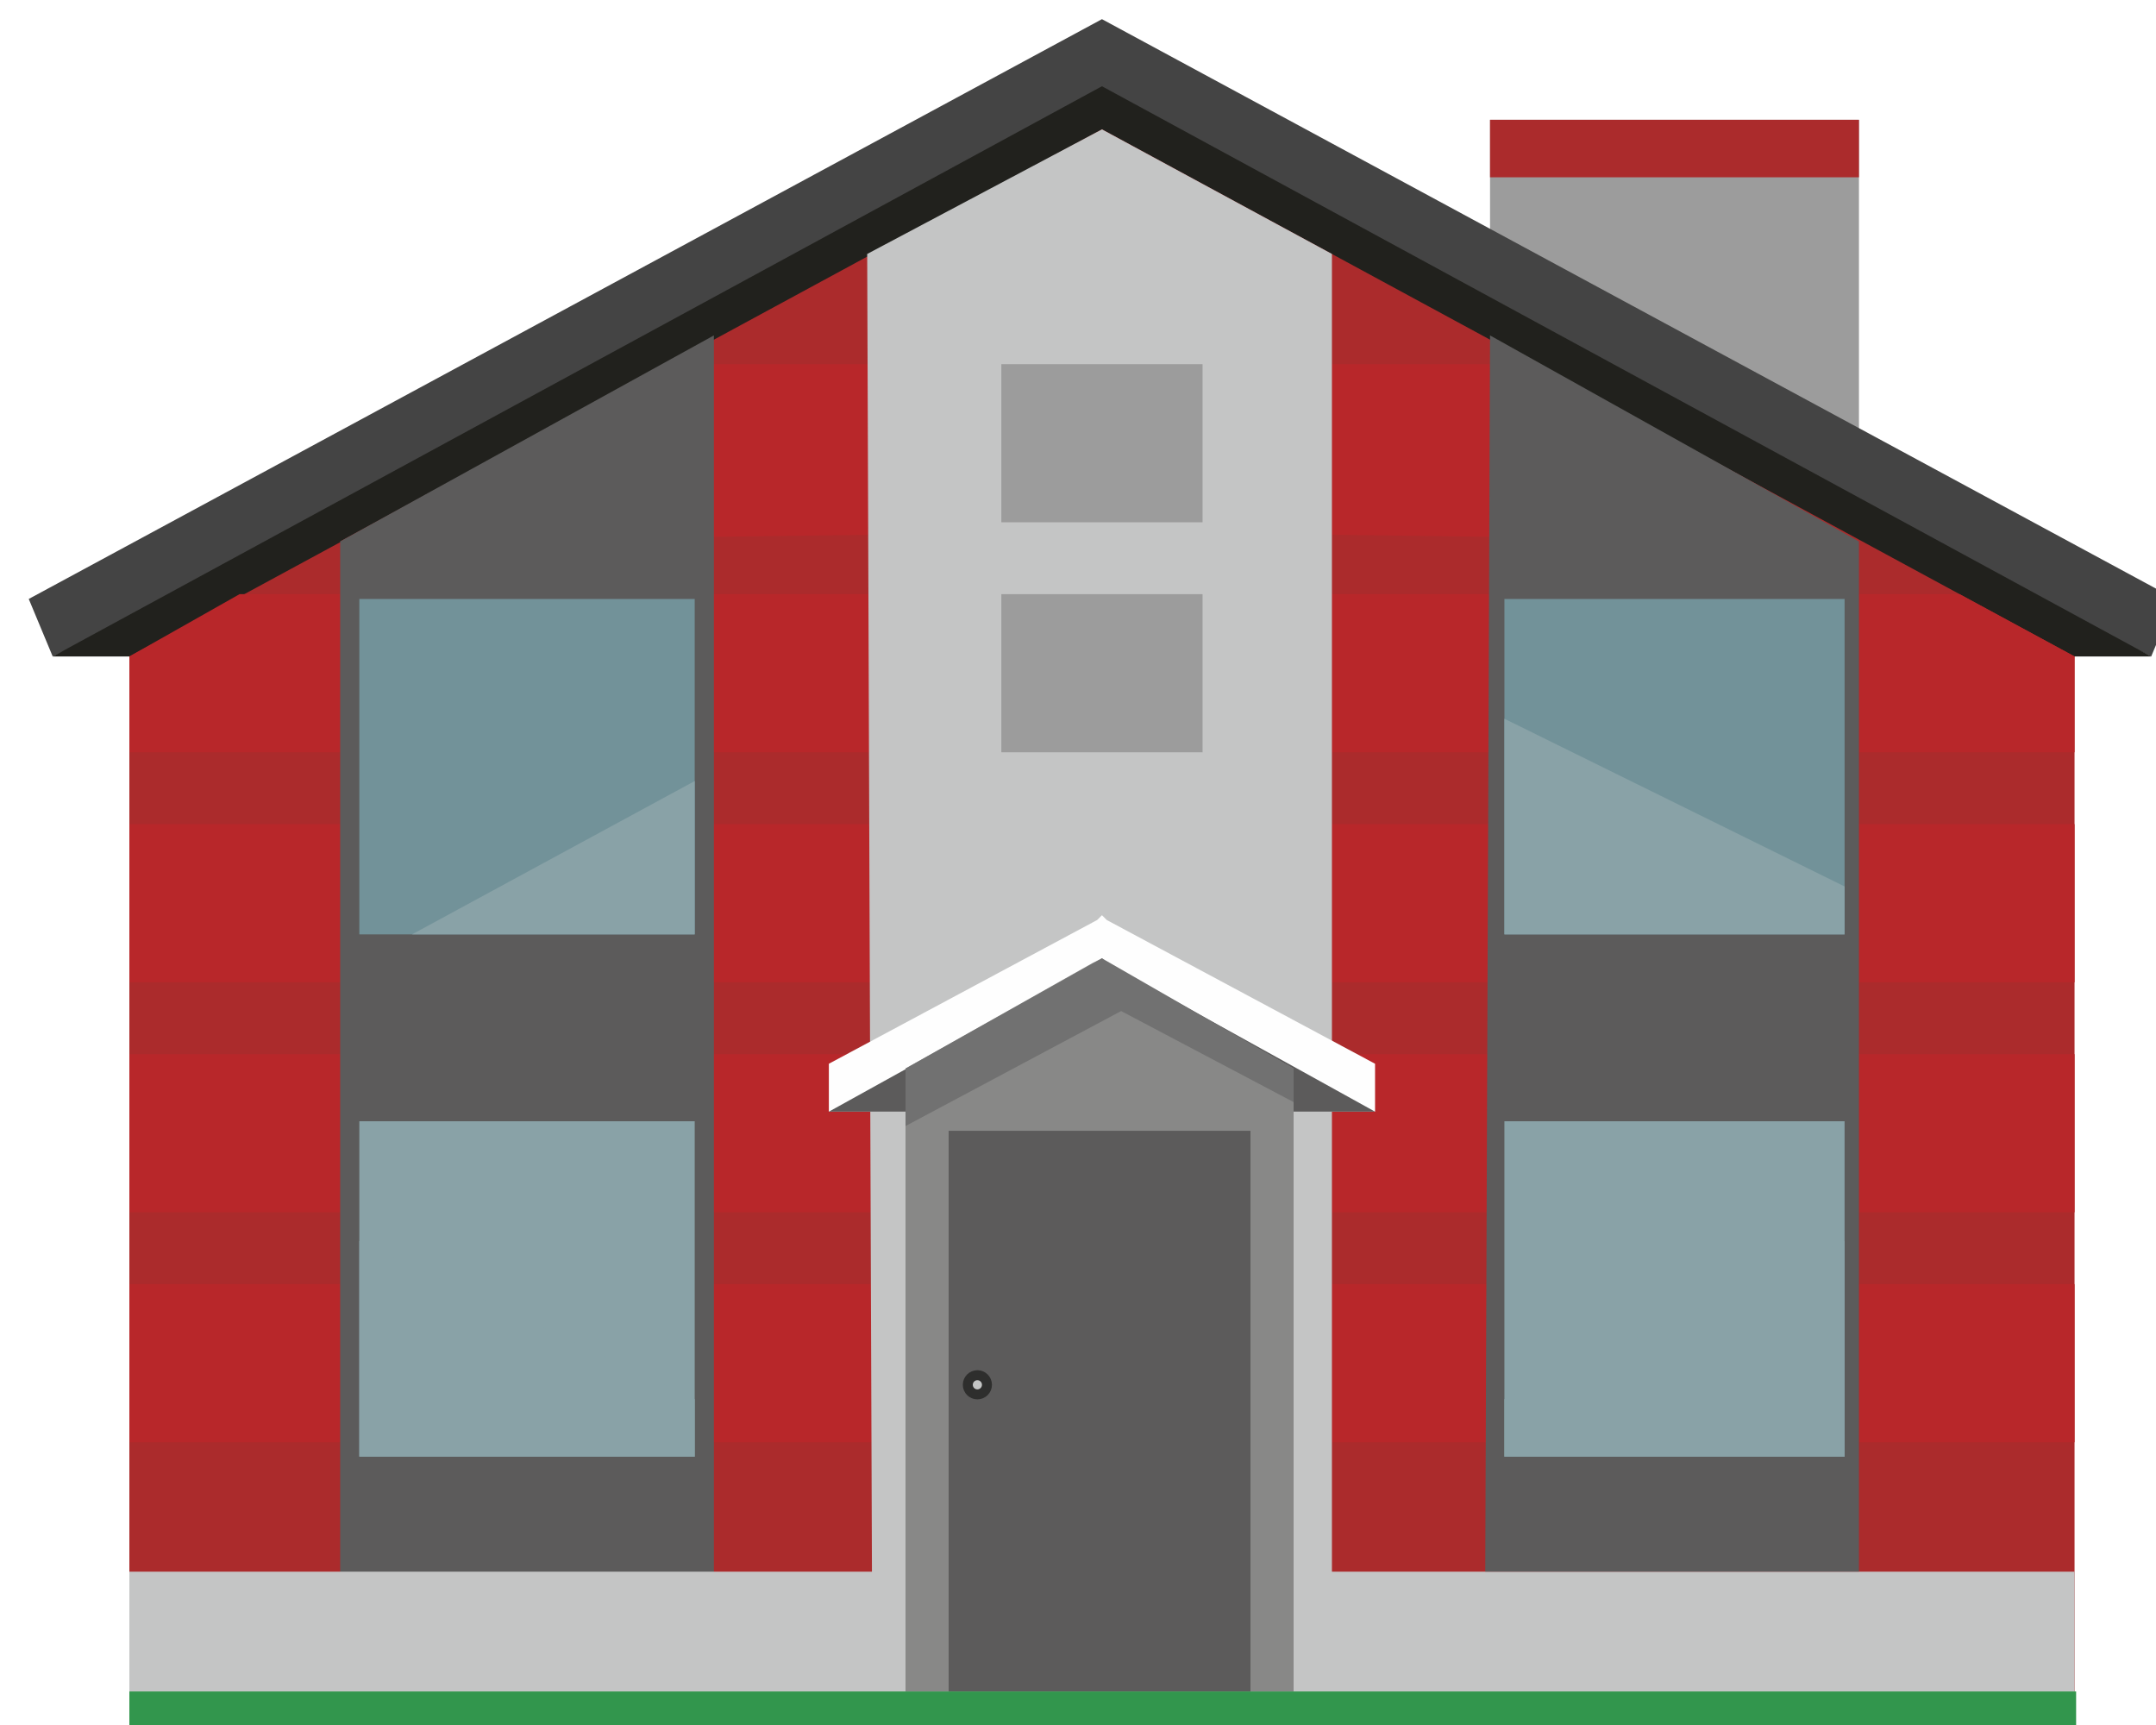
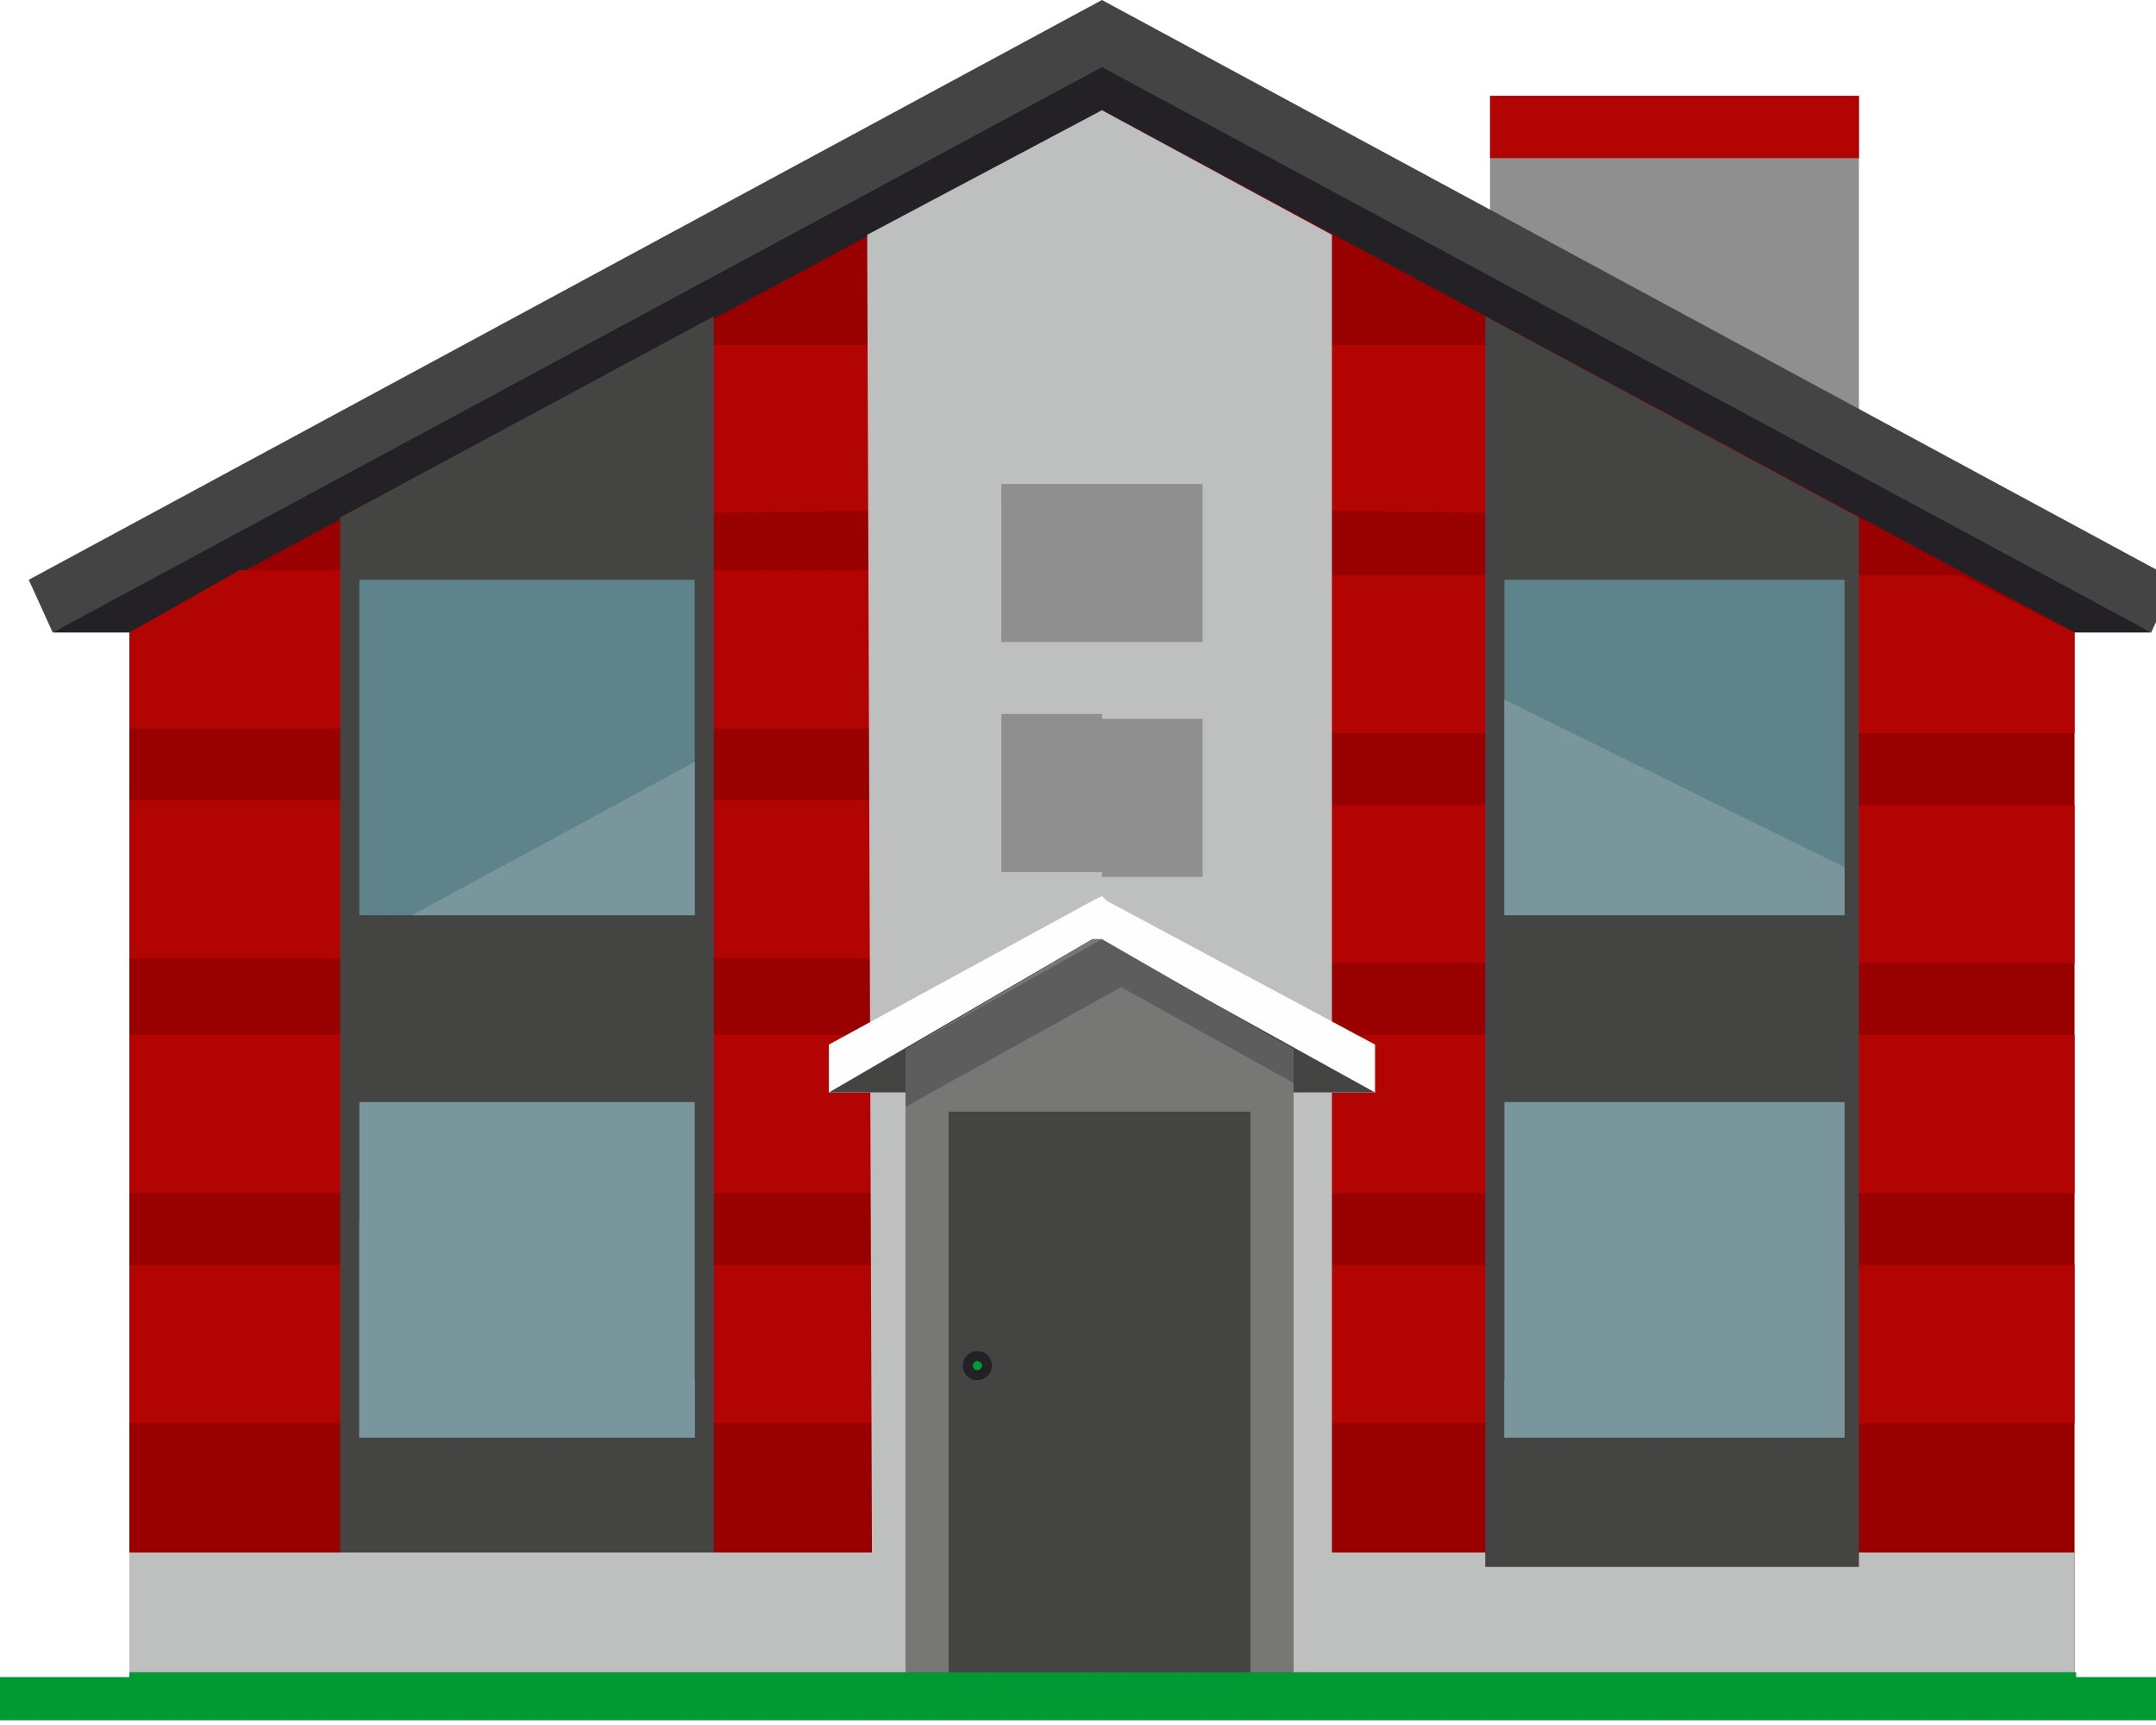
- <svg xmlns="http://www.w3.org/2000/svg" width="450" height="360" viewBox="0 0 450 360" shape-rendering="geometricPrecision" text-rendering="geometricPrecision" image-rendering="optimizeQuality" fill-rule="evenodd" clip-rule="evenodd">
+ <svg xmlns="http://www.w3.org/2000/svg" xml:space="preserve" width="450px" height="360px" version="1.1" style="shape-rendering:geometricPrecision; text-rendering:geometricPrecision; image-rendering:optimizeQuality; fill-rule:evenodd; clip-rule:evenodd" viewBox="0 0 450 360">
  <defs>
-     <style>.str0{stroke:#2e2e2d;stroke-width:2.083}.fil9{fill:#fefefe}.fil5,.fil14{fill:#c4c5c5}.fil10{fill:#888887}.fil11{fill:#717171}.fil6{fill:#5c5b5b}.fil4{fill:#b8272a}.fil3{fill:#ab2b2c}.fil8{fill:#89a2a7}.fil7{fill:#729299}.fil13{fill:#32964d}.fil2{fill:#21211d}.fil0{fill:#9c9c9c;fill-rule:nonzero}.fil1{fill:#444}.fil1,.fil12{fill-rule:nonzero}.fil12{fill:#ab2b2c}</style>
+     <style type="text/css">
+    
+     .str0 {stroke:#232125;stroke-width:2.083}
+     .fil9 {fill:#FEFEFE}
+     .fil5 {fill:#BEBFBF}
+     .fil10 {fill:#777776}
+     .fil8 {fill:#79969C}
+     .fil11 {fill:#5D5D5D}
+     .fil6 {fill:#444443}
+     .fil7 {fill:#5F838B}
+     .fil2 {fill:#232125}
+     .fil14 {fill:#009933}
+     .fil13 {fill:#009933}
+     .fil3 {fill:#990000}
+     .fil4 {fill:#B30404}
+     .fil1 {fill:#444444;fill-rule:nonzero}
+     .fil0 {fill:#8F8F8F;fill-rule:nonzero}
+     .fil12 {fill:#B30404;fill-rule:nonzero}
+    
+   </style>
  </defs>
  <g id="Слой_x0020_1">
-     <path class="fil0" d="M388 127h-77V25h77z" />
-     <path class="fil1" d="M230 4l224 121-5 12L230 30 11 137l-5-12L230 4z" />
-     <path class="fil2" d="M230 18l219 119H230V27v110H11L230 18z" />
-     <path class="fil3" d="M230 27l203 110v216H230z" />
-     <path class="fil4" d="M230 76h90l68 37-158-2V76zm203 192v33H230v-33h203zm0-48v33H230v-33h203zm0-48v33H230v-33h203zm-203-48h179l24 13v20H230v-33z" />
-     <path class="fil5" d="M433 328v25H270v-25z" />
-     <path class="fil3" d="M230 27L27 137v216h203z" />
-     <path class="fil4" d="M230 76h-91l-68 37 159-2V76zM27 268v33h203v-33H27zm0-48v33h203v-33H27zm0-48v33h203v-33H27zm203-48H50l-23 13v20h203v-33z" />
-     <path class="fil5" d="M230 27l-49 26 1 277h96V53l-48-26z" />
-     <path class="fil6" d="M149 70l-78 43v218h78z" />
-     <path class="fil7" d="M145 195H75v-70h70z" />
-     <path class="fil8" d="M145 234H75v70h70zM145 163v32H86z" />
-     <path class="fil8" d="M75 259v45h70v-12z" />
-     <path class="fil9" d="M229 192l-56 30v10h114v-10l-56-30-1-1z" />
-     <path class="fil5" d="M27 328v25h162v-25z" />
-     <path class="fil6" d="M231 201l-1-1-1 1-56 31h114z" />
-     <path class="fil10" d="M230 353h-41V223l39-22 2-1 1 1 39 22v130h-40z" />
-     <path class="fil6" d="M198 236v117h63V236h-31z" />
-     <path class="fil11" d="M189 223v12l45-24 36 19v-7l-40-23z" />
-     <g id="_848383776">
-       <path class="fil0" d="M230 76h21v33h-42V76h21zM230 124h21v33h-42v-33h21z" />
+     <polygon class="fil0" points="388,123 311,123 311,20 388,20 " />
+     <polygon class="fil1" points="230,0 454,121 449,132 230,26 230,26 11,132 6,121 230,0 " />
+     <polygon class="fil2" points="230,14 449,132 230,132 230,22 229,132 11,132 230,14 " />
+     <polygon class="fil3" points="230,23 433,132 433,349 230,349 " />
+     <path class="fil4" d="M230 72l90 0 68 36 -158 -2 0 -34zm203 192l0 0 0 33 -203 0 0 -33 203 0zm0 -48l0 0 0 33 -203 0 0 -33 203 0zm0 -48l0 0 0 33 -203 0 0 -33 203 0zm-203 -48l0 0 179 0 24 12 0 21 -203 0 0 -33z" />
+     <polygon class="fil5" points="433,324 433,349 270,349 270,324 " />
+     <polygon class="fil3" points="230,23 27,132 27,349 230,349 " />
+     <path class="fil4" d="M230 72l-91 0 -68 36 159 -2 0 -34zm-203 192l0 0 0 33 203 0 0 -33 -203 0zm0 -48l0 0 0 33 203 0 0 -33 -203 0zm0 -49l0 0 0 33 203 0 0 -33 -203 0zm203 -48l0 0 -180 0 -23 13 0 20 203 0 0 -33z" />
+     <polygon class="fil5" points="230,23 181,49 182,326 230,326 230,326 278,326 278,49 230,23 " />
+     <polygon class="fil6" points="149,66 71,108 71,327 149,327 " />
+     <polygon class="fil7" points="145,191 75,191 75,121 145,121 " />
+     <polygon class="fil8" points="145,230 75,230 75,300 145,300 " />
+     <polygon class="fil8" points="145,159 145,191 86,191 " />
+     <polygon class="fil8" points="75,255 75,300 145,300 145,288 " />
+     <polygon class="fil9" points="228,188 173,218 173,228 230,228 230,228 287,228 287,218 231,188 230,187 " />
+     <polygon class="fil5" points="27,324 27,349 189,349 189,324 " />
+     <polygon class="fil6" points="231,197 230,196 228,196 173,228 230,228 230,228 287,228 " />
+     <polygon class="fil10" points="230,349 189,349 189,219 228,196 230,196 231,197 270,219 270,349 230,349 " />
+     <polygon class="fil6" points="198,232 198,349 230,349 230,349 261,349 261,232 230,232 " />
+     <polygon class="fil11" points="189,219 189,231 234,206 270,226 270,219 230,196 " />
+     <g id="_1169327712">
+       <polygon class="fil0" points="230,101 251,101 251,134 230,134 230,134 209,134 209,101 230,101 " />
+       <polygon class="fil0" points="230,150 251,150 251,183 230,183 230,182 209,182 209,149 230,149 " />
    </g>
-     <path class="fil6" d="M311 70l77 43v215h-78z" />
-     <path class="fil7" d="M314 125h71v70h-71z" />
-     <path class="fil8" d="M314 234h71v70h-71zM314 150v45h71v-10z" />
-     <path class="fil8" d="M385 259v45h-71v-12z" />
-     <path class="fil12" d="M311 25h77v12h-77z" />
-     <g id="_848378528">
-       <path class="fil13" d="M27 353h406.326v8.36H27z" />
-       <circle class="fil14 str0" cx="204" cy="289" r="2" />
+     <polygon class="fil6" points="310,66 388,108 388,327 310,327 " />
+     <polygon class="fil7" points="314,121 385,121 385,191 314,191 " />
+     <polygon class="fil8" points="314,230 385,230 385,300 314,300 " />
+     <polygon class="fil8" points="314,146 314,191 385,191 385,181 " />
+     <polygon class="fil8" points="385,255 385,300 314,300 314,288 " />
+     <polygon class="fil12" points="311,20 388,20 388,33 311,33 " />
+     <g id="_1169322784">
+       <rect class="fil13" x="27" y="349" width="406.325" height="8.359" />
+       <circle class="fil13 str0" cx="204" cy="285" r="2" />
    </g>
+     <rect class="fil14" y="350" width="451.478" height="9.009" />
  </g>
</svg>
